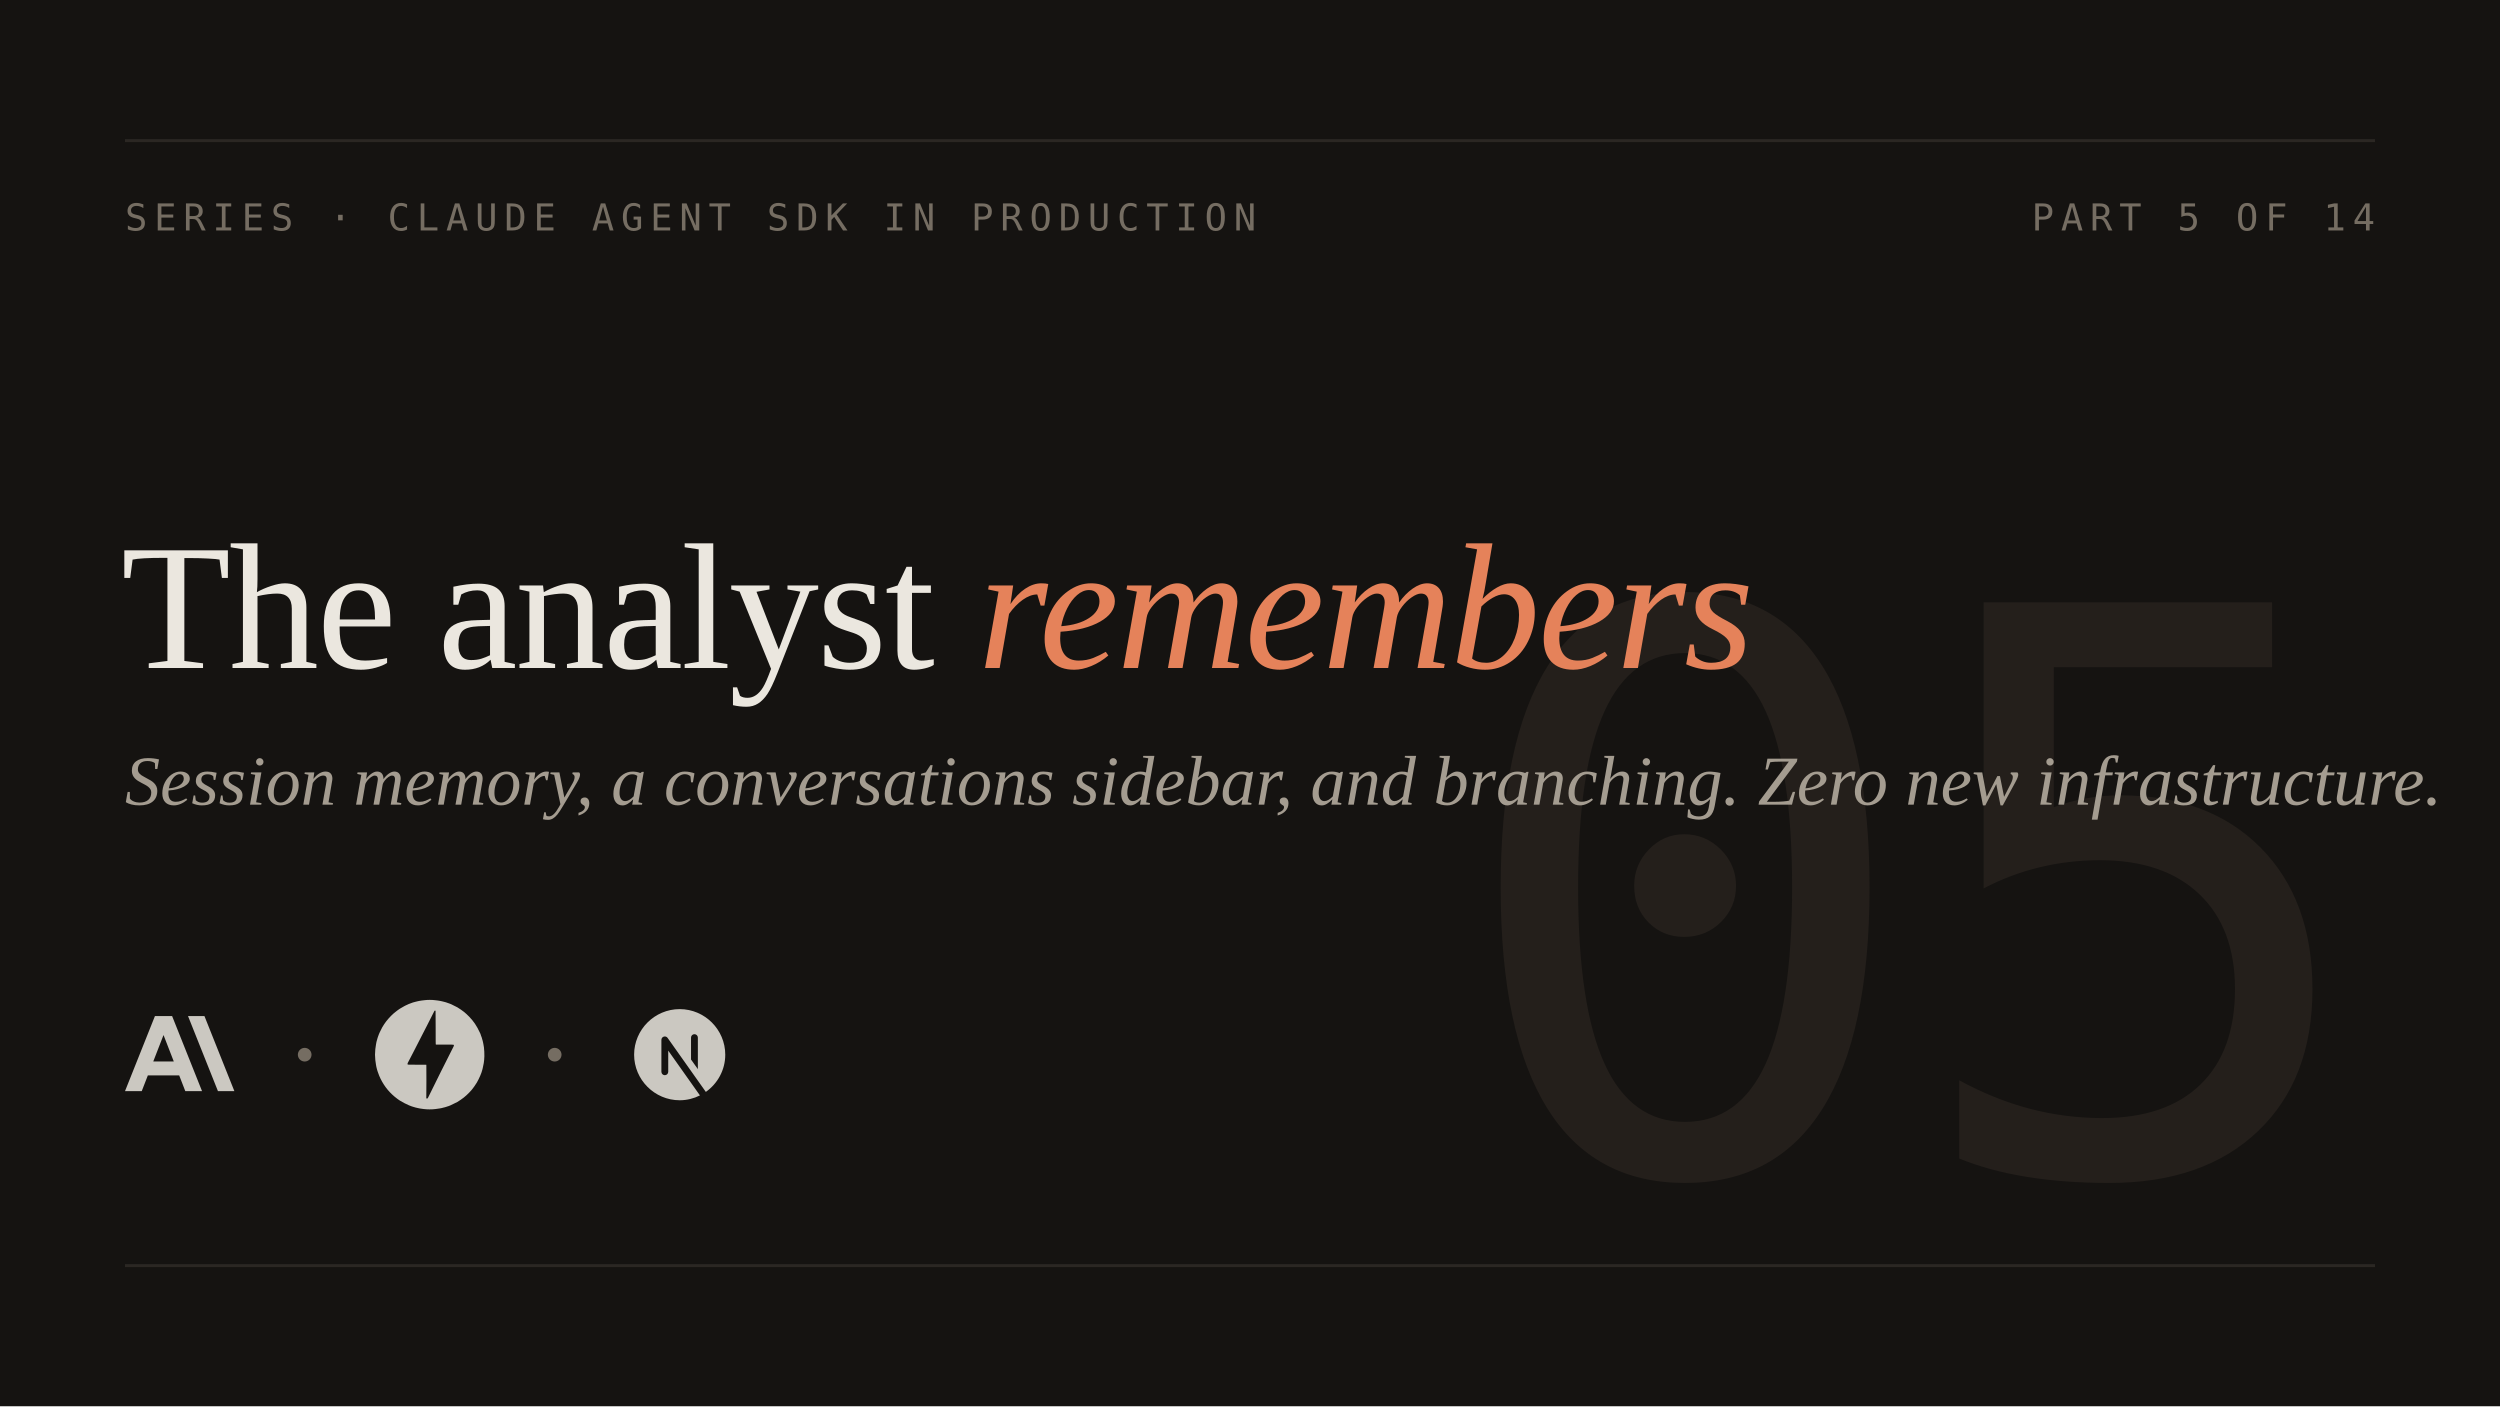
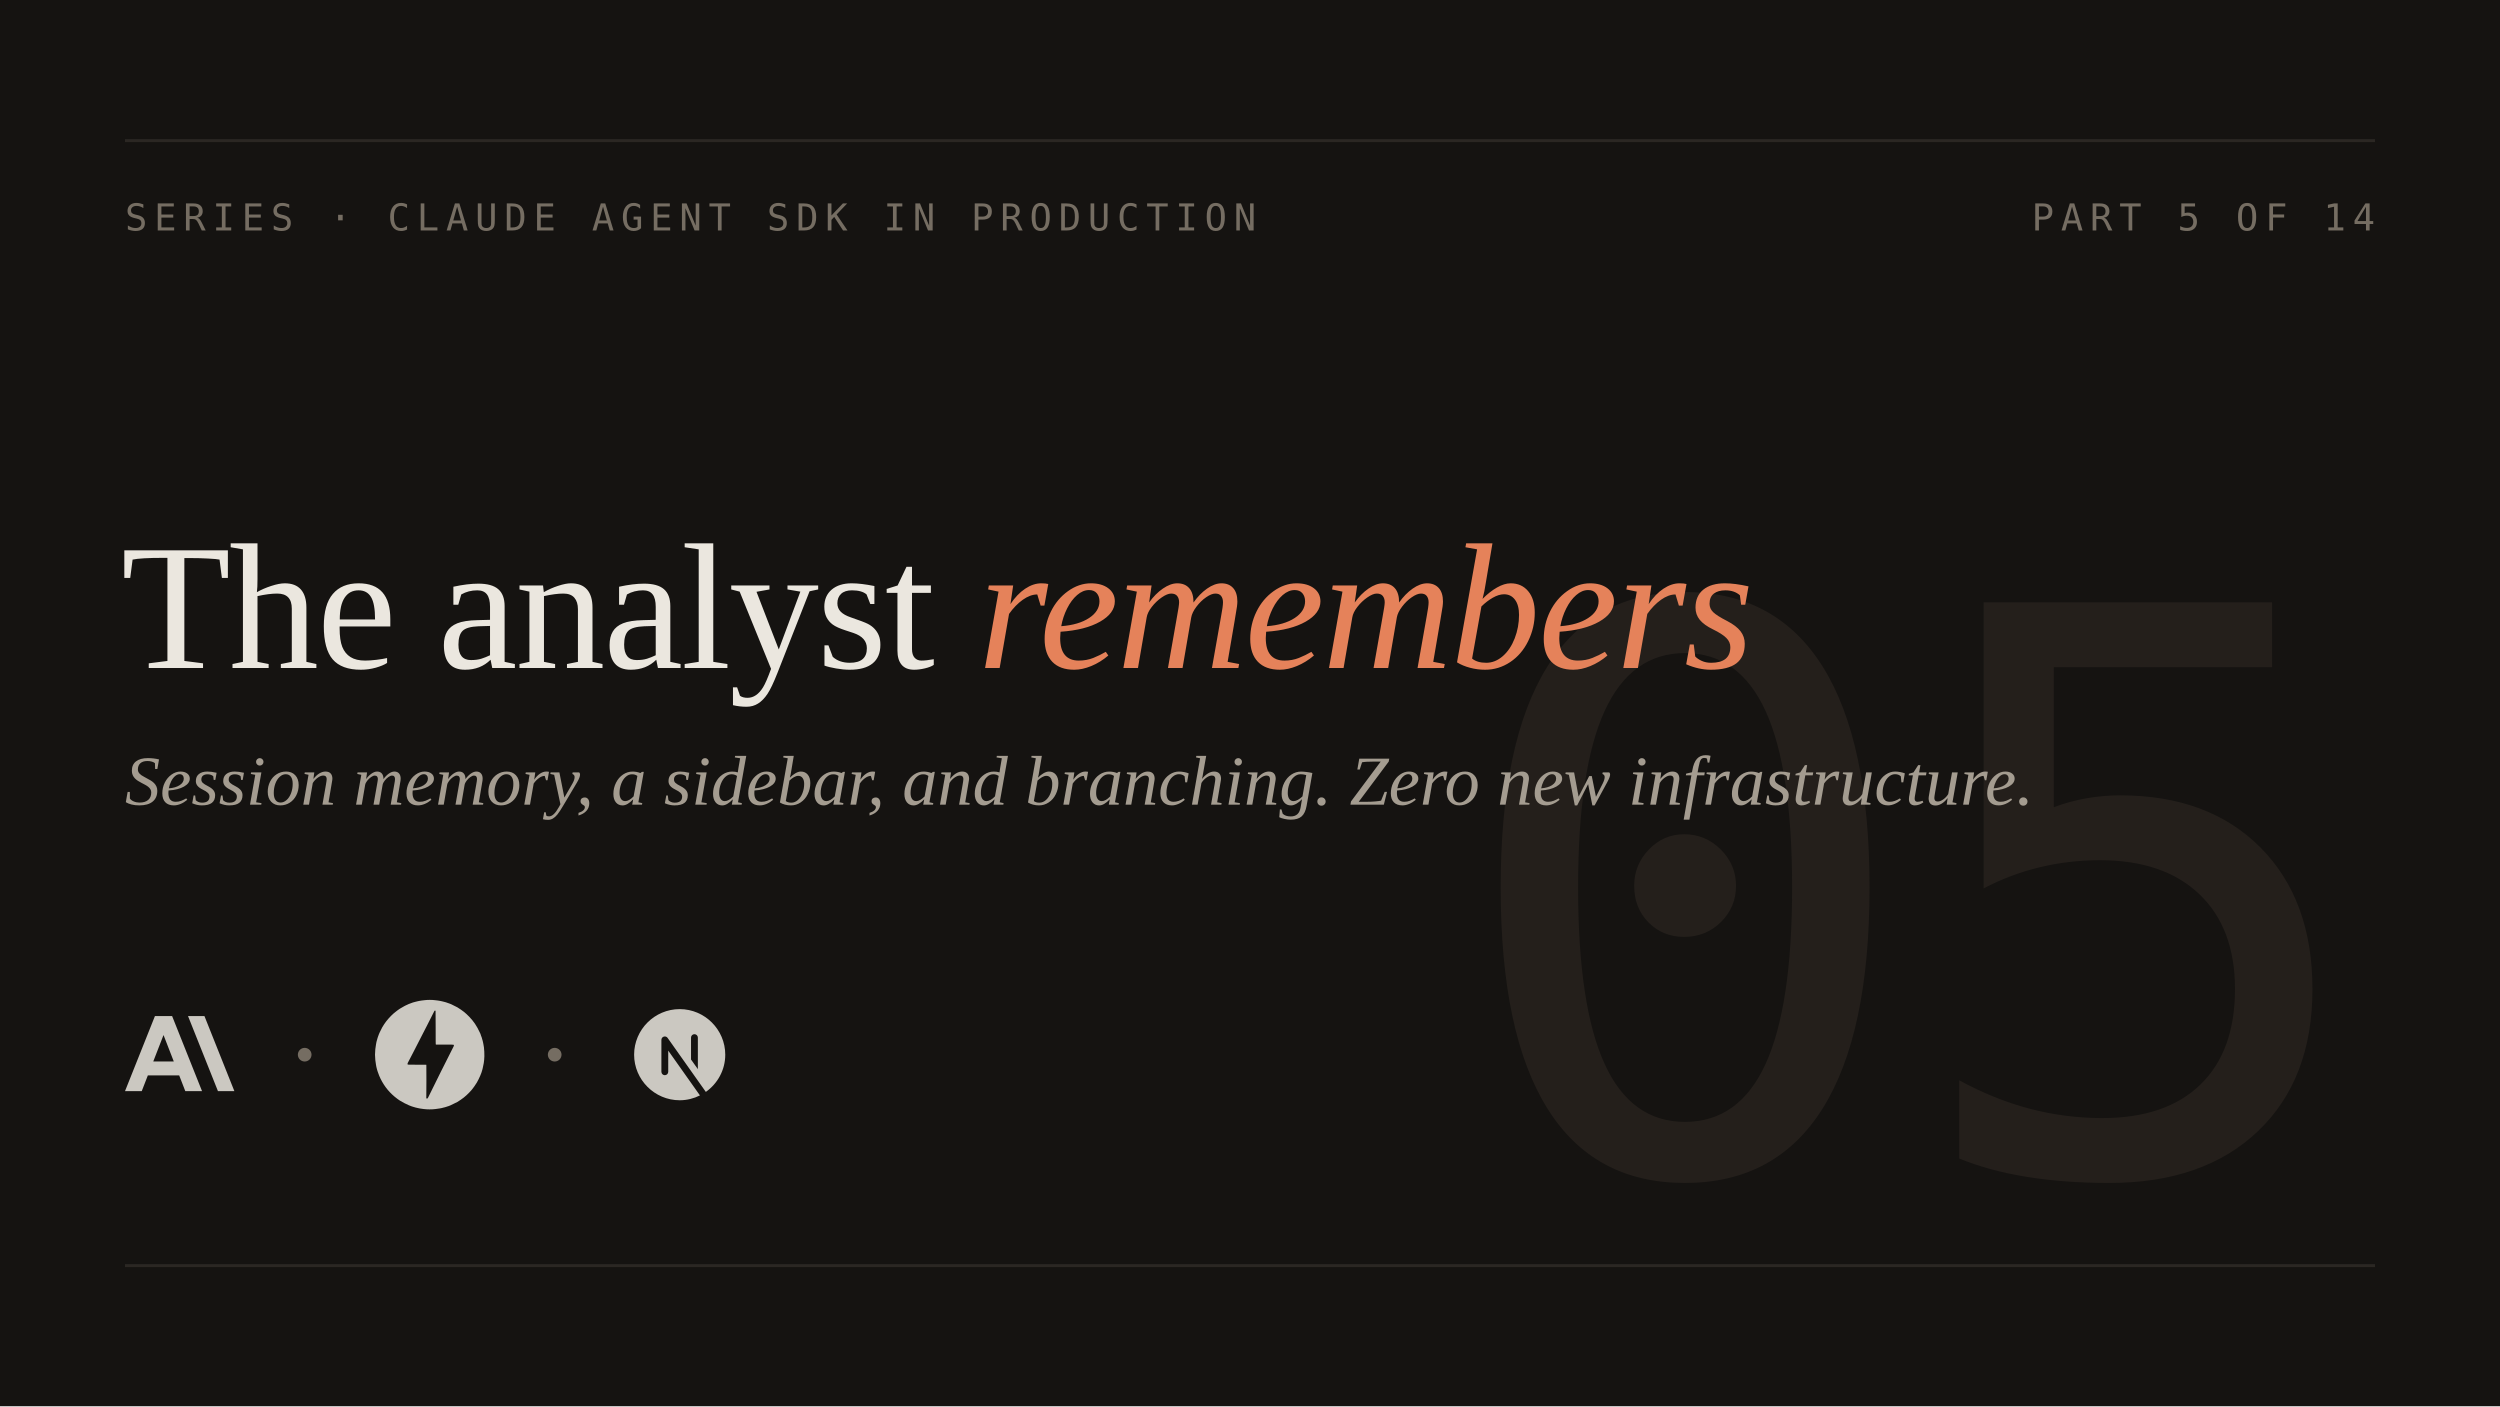
<svg xmlns="http://www.w3.org/2000/svg" width="1280" height="720" viewBox="0 0 1280 720">
  <rect width="1280" height="720" fill="#151311" />
  <text x="1216" y="600" font-family="'SF Mono', Menlo, Consolas, monospace" font-size="400" fill="#241f1b" text-anchor="end" letter-spacing="-8">05</text>
  <line x1="64" y1="72" x2="1216" y2="72" stroke="#2b2723" stroke-width="1.5" />
  <line x1="64" y1="648" x2="1216" y2="648" stroke="#2b2723" stroke-width="1.5" />
  <text x="64" y="118" font-family="'SF Mono', Menlo, Consolas, monospace" font-size="19" letter-spacing="3.5" fill="#756d62">SERIES · CLAUDE AGENT SDK IN PRODUCTION</text>
  <text x="1216" y="118" font-family="'SF Mono', Menlo, Consolas, monospace" font-size="19" letter-spacing="3.5" fill="#756d62" text-anchor="end">PART 5 OF 14</text>
  <text x="62" y="342" font-family="Georgia, 'Times New Roman', serif" font-size="92" fill="#ebe7df" letter-spacing="-1">The analyst <tspan font-style="italic" fill="#e5825a">remembers</tspan>
  </text>
-   <text x="64" y="412" font-family="Georgia, 'Times New Roman', serif" font-size="36" font-style="italic" fill="#a49c90">Session memory, a conversations sidebar, and branching. Zero new infrastructure.</text>
+   <text x="64" y="412" font-family="Georgia, 'Times New Roman', serif" font-size="36" font-style="italic" fill="#a49c90">Session memory, a sidebar, and branching. Zero new infrastructure.</text>
  <g transform="translate(64,512) scale(2.333333)">
    <path d="M13.827 3.52h3.603L24 20h-3.603l-6.57-16.48zm-7.258 0h3.767L16.906 20h-3.674l-1.343-3.461H5.017l-1.344 3.46H0L6.57 3.522zm4.132 9.959L8.453 7.687 6.205 13.48H10.7z" fill="#ebe7df" fill-rule="evenodd" opacity="0.85" />
  </g>
  <circle cx="156" cy="540" r="3.5" fill="#756d62" />
  <g transform="translate(192,512) scale(0.4375)">
    <path d="M56.813 127.586c-1.903-.227-3.899-.52-4.434-.652a48.078 48.078 0 00-2.375-.5 36.042 36.042 0 01-2.703-.633c-4.145-1.188-4.442-1.285-7.567-2.563-2.875-1.172-8.172-3.91-9.984-5.156-.496-.344-.96-.621-1.031-.621-.07 0-1.23-.816-2.578-1.813-8.57-6.343-15.004-14.043-19.653-23.527-.8-1.629-1.453-3.074-1.453-3.21 0-.134-.144-.505-.32-.817-.363-.649-.88-2.047-1.297-3.492a20.047 20.047 0 00-.625-1.813c-.195-.46-.352-1.02-.352-1.246 0-.227-.195-.965-.433-1.645-.238-.675-.43-1.472-.43-1.77 0-.296-.187-1.32-.418-2.276C.598 73.492 0 67.379 0 63.953c0-3.422.598-9.535 1.16-11.894.23-.957.418-2 .418-2.32 0-.321.145-.95.32-1.4.18-.448.41-1.253.516-1.788.11-.535.36-1.457.563-2.055l.59-1.726c.433-1.293.835-2.387 1.027-2.813.11-.238.539-1.21.957-2.16.676-1.535 2.125-4.43 2.972-5.945.309-.555.426-.739 2.098-3.352 2.649-4.148 7.176-9.309 11.39-12.988 1.485-1.297 6.446-5.063 6.669-5.063.062 0 .53-.281 1.043-.625 1.347-.902 2.668-1.668 4.39-2.531a53.06 53.06 0 001.836-.953c.285-.164.82-.41 3.567-1.64.605-.27 1.257-.516 3.136-1.173.414-.144 1.246-.449 1.84-.672.598-.222 1.301-.406 1.563-.406.258 0 .937-.18 1.508-.402.57-.223 1.605-.477 2.304-.563.696-.082 1.621-.277 2.055-.43.43-.148 1.61-.34 2.621-.425a72.572 72.572 0 003.941-.465c2.688-.394 8.532-.394 11.192 0a75.02 75.02 0 003.781.445c.953.079 2.168.278 2.703.442.535.16 1.461.36 2.055.433.594.079 1.594.325 2.222.551.63.23 1.344.414 1.59.414s.754.137 1.125.309c.375.168 1.168.449 1.766.625.594.18 1.613.535 2.27.797.652.261 1.527.605 1.945.761.77.29 6.46 3.137 7.234 3.622 6.281 3.917 9.512 6.476 13.856 10.964 5.238 5.414 8.715 10.57 12.254 18.16.25.536.632 1.329.851 1.758.215.434.395.942.395 1.13 0 .19.18.76.402 1.269.602 1.383 1.117 2.957 1.36 4.16.12.59.343 1.32.495 1.621.153.3.332 1.063.403 1.688.07.624.277 1.648.453 2.269 1.02 3.531 1.527 13.934.91 18.535-.183 1.367-.39 3.02-.46 3.672-.118 1.117-.708 4.004-1.212 5.945l-.52 2.055c-.98 3.957-3.402 9.594-6.359 14.809-1.172 2.07-5.101 7.668-5.843 8.324-.067.058-.399.45-.735.863-.336.418-1.414 1.586-2.39 2.594-4.301 4.441-7.77 7.187-13.86 10.969-.722.449-6.847 3.441-7.992 3.906-.594.238-1.586.64-2.203.89-.613.247-1.297.454-1.512.458-.215.003-.781.195-1.258.425-.476.23-1.082.422-1.351.426-.266.004-1.043.192-1.727.418-.683.23-1.633.477-2.11.55-.476.075-1.495.278-2.269.45-.773.172-3.11.508-5.187.746a59.06 59.06 0 01-13.945-.031zm4.703-12.5c.3-.234.609-.7.691-1.027.18-.723 29.234-58.97 29.781-59.7.461-.617.504-1.605.082-1.953-.222-.187-3.004-.246-10.43-.234-5.57.012-10.253.016-10.406.012-.226-.008-.273-3.73-.25-19.672.016-10.817-.035-19.766-.113-19.89-.078-.126-.383-.227-.68-.227-.418 0-.613.18-.87.808-.485 1.168-1.825 3.82-8.348 16.485a3554.569 3554.569 0 00-4.055 7.89c-1.156 2.262-2.98 5.813-4.047 7.89a8751.248 8751.248 0 00-8.598 16.759c-4.933 9.636-5.53 10.785-5.742 11.039-.41.496-.633 1.64-.402 2.07.21.394.629.41 11.043.394 5.953-.007 10.863.024 10.914.07.137.141.086 37.31-.055 38.196-.093.582-.031.89.235 1.156.46.461.586.457 1.25-.066zm0 0" fill="#ebe7df" fill-rule="evenodd" opacity="0.85" />
  </g>
  <circle cx="284" cy="540" r="3.5" fill="#756d62" />
  <g transform="translate(320,512) scale(1.166667)">
    <path d="M18.974,31.5c0,0.828-0.671,1.5-1.5,1.5s-1.5-0.672-1.5-1.5v-14c0-0.653,0.423-1.231,1.045-1.43 c0.625-0.198,1.302,0.03,1.679,0.563l16.777,23.704C40.617,36.709,44,30.735,44,24c0-11-9-20-20-20S4,13,4,24s9,20,20,20 c3.192,0,6.206-0.777,8.89-2.122L18.974,22.216V31.5z M28.974,16.5c0-0.828,0.671-1.5,1.5-1.5s1.5,0.672,1.5,1.5v13.84l-3-4.227 V16.5z" fill="#ebe7df" fill-rule="evenodd" opacity="0.85" />
  </g>
</svg>
